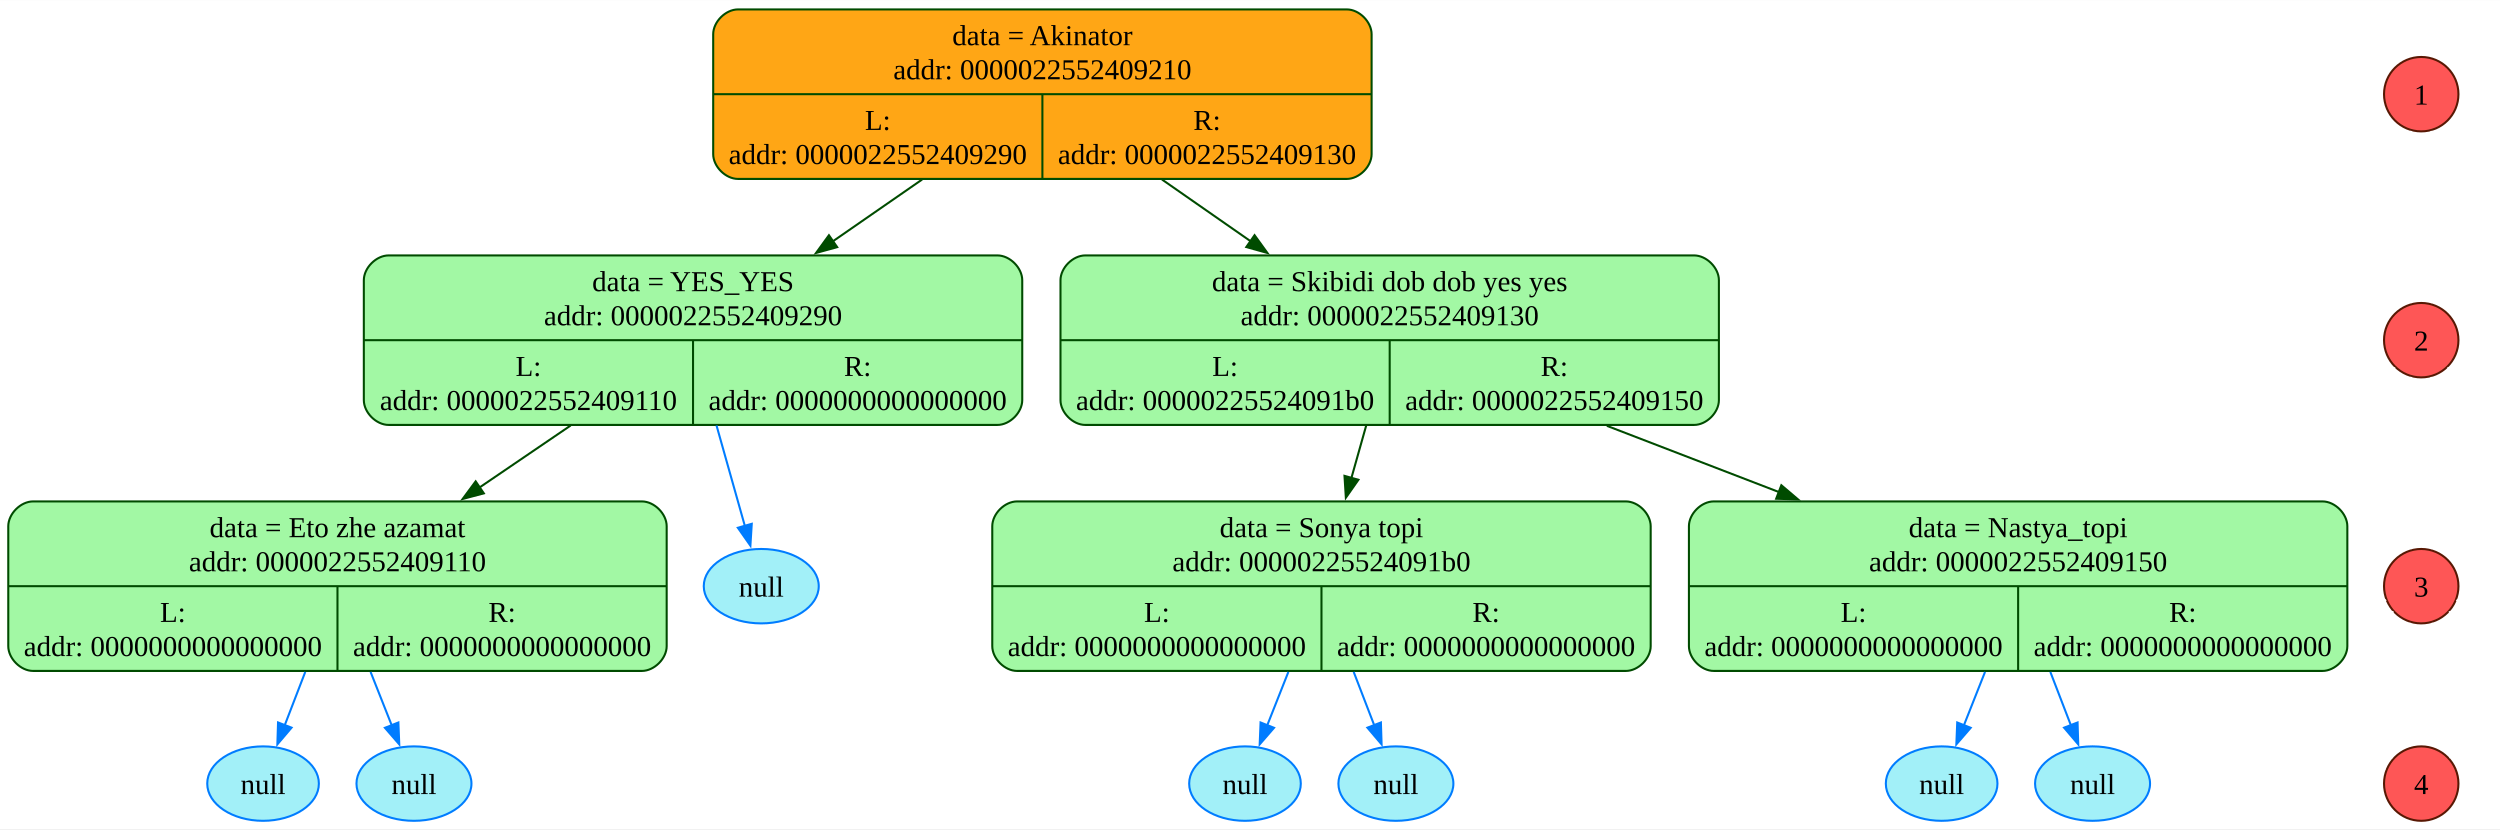
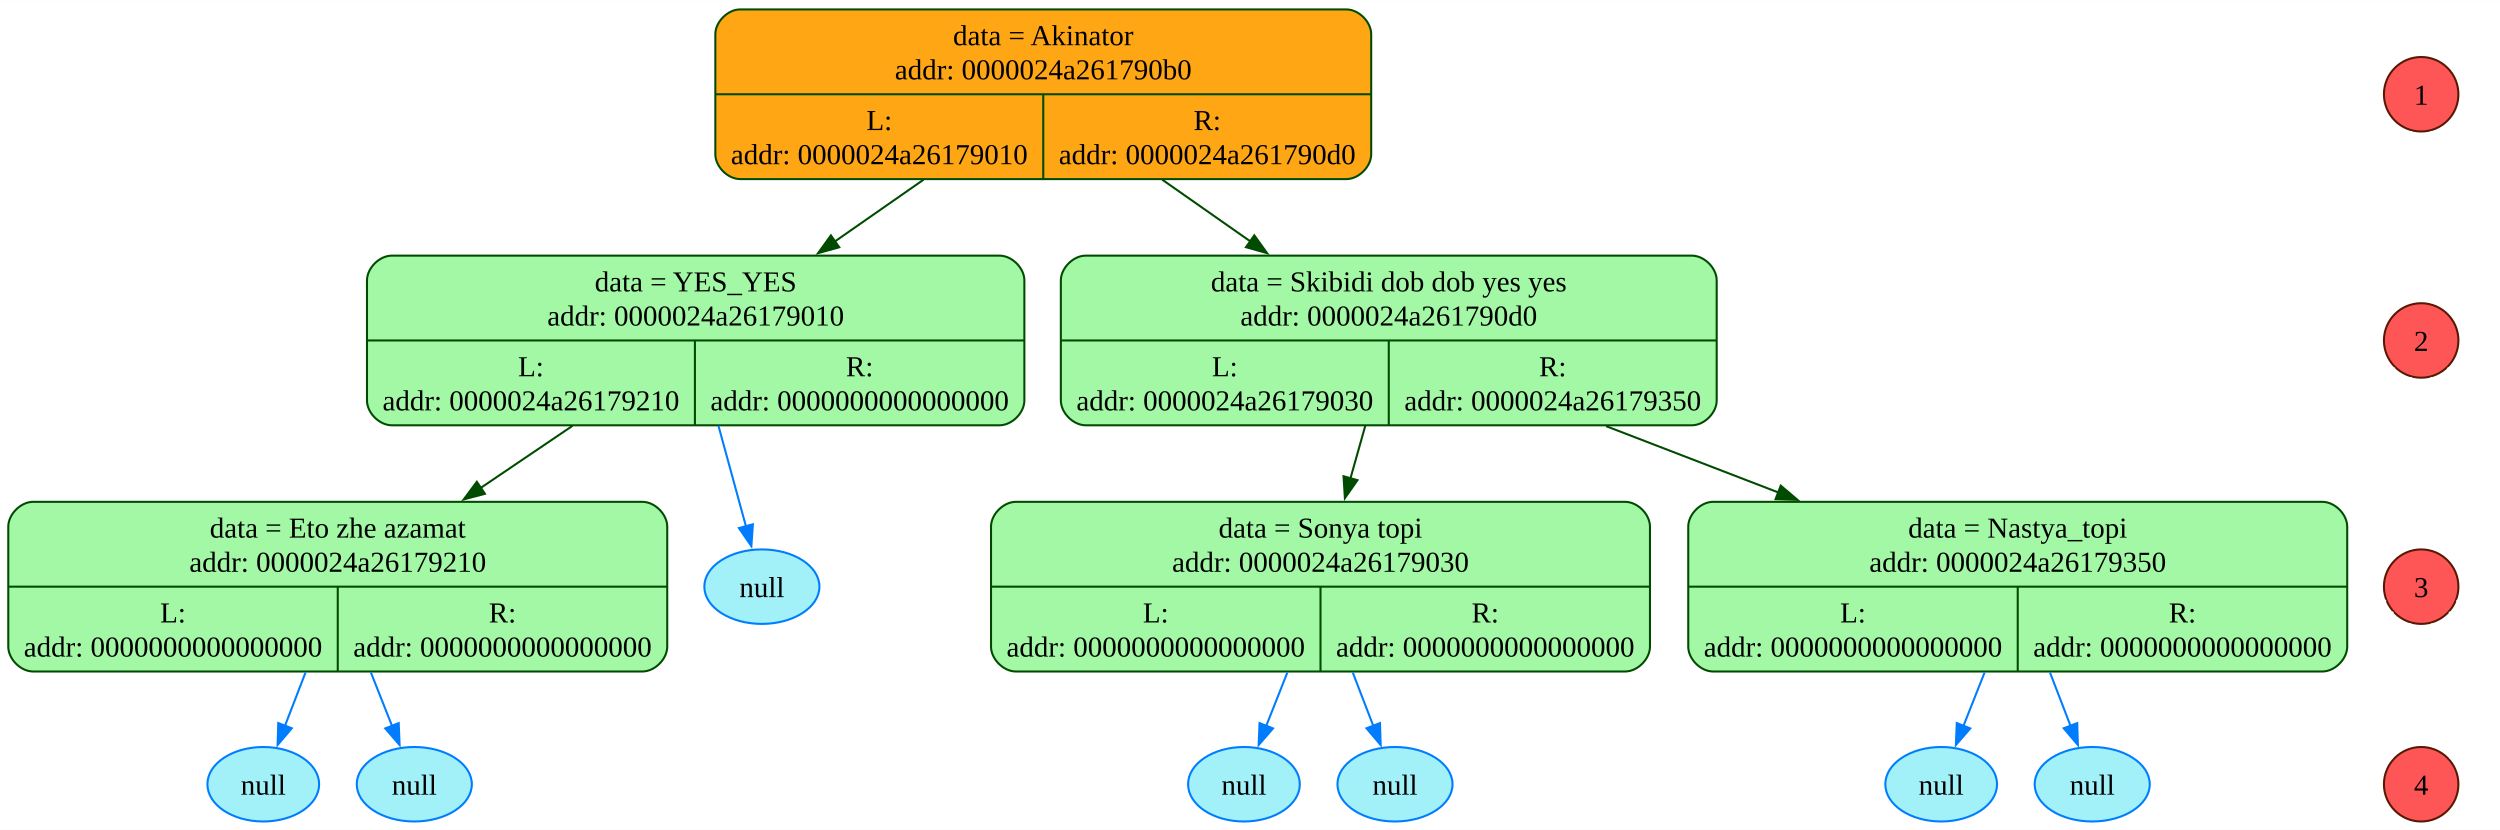
- <svg xmlns="http://www.w3.org/2000/svg" width="1209pt" height="401pt" viewBox="0.00 0.00 1209.35 401.00">
+ <svg xmlns="http://www.w3.org/2000/svg" width="1208pt" height="401pt" viewBox="0.00 0.00 1208.35 401.00">
  <g id="graph0" class="graph" transform="scale(1 1) rotate(0) translate(4 397)">
-     <polygon fill="white" stroke="none" points="-4,4 -4,-397 1205.35,-397 1205.35,4 -4,4" />
+     <polygon fill="white" stroke="none" points="-4,4 -4,-397 1204.35,-397 1204.35,4 -4,4" />
    <g id="node1" class="node">
-       <path fill="#ffa615" stroke="#004b00" d="M353,-310.5C353,-310.5 647.5,-310.5 647.5,-310.5 653.5,-310.5 659.5,-316.5 659.5,-322.5 659.5,-322.5 659.5,-380.5 659.5,-380.5 659.5,-386.5 653.5,-392.5 647.5,-392.5 647.5,-392.5 353,-392.5 353,-392.5 347,-392.5 341,-386.5 341,-380.5 341,-380.5 341,-322.5 341,-322.5 341,-316.5 347,-310.5 353,-310.5" />
+       <path fill="#ffa615" stroke="#004b00" d="M353.75,-310.5C353.75,-310.5 646.75,-310.5 646.75,-310.5 652.75,-310.5 658.75,-316.5 658.75,-322.5 658.75,-322.5 658.75,-380.5 658.75,-380.5 658.75,-386.5 652.75,-392.5 646.75,-392.5 646.75,-392.5 353.75,-392.5 353.75,-392.5 347.75,-392.5 341.75,-386.5 341.75,-380.5 341.75,-380.5 341.75,-322.5 341.75,-322.5 341.75,-316.5 347.75,-310.5 353.75,-310.5" />
      <text text-anchor="middle" x="500.25" y="-375.2" font-family="Times New Roman,serif" font-size="14.00">data = Akinator </text>
-       <text text-anchor="middle" x="500.25" y="-358.7" font-family="Times New Roman,serif" font-size="14.00"> addr: 0000022552409210</text>
-       <polyline fill="none" stroke="#004b00" points="341,-351.5 659.5,-351.5" />
-       <text text-anchor="middle" x="420.62" y="-334.2" font-family="Times New Roman,serif" font-size="14.00">L:</text>
-       <text text-anchor="middle" x="420.62" y="-317.7" font-family="Times New Roman,serif" font-size="14.00"> addr: 0000022552409290</text>
+       <text text-anchor="middle" x="500.25" y="-358.7" font-family="Times New Roman,serif" font-size="14.00"> addr: 0000024a261790b0</text>
+       <polyline fill="none" stroke="#004b00" points="341.75,-351.5 658.75,-351.5" />
+       <text text-anchor="middle" x="421" y="-334.2" font-family="Times New Roman,serif" font-size="14.00">L:</text>
+       <text text-anchor="middle" x="421" y="-317.7" font-family="Times New Roman,serif" font-size="14.00"> addr: 0000024a26179010</text>
      <polyline fill="none" stroke="#004b00" points="500.25,-310.5 500.25,-351.5" />
-       <text text-anchor="middle" x="579.88" y="-334.2" font-family="Times New Roman,serif" font-size="14.00">R: </text>
-       <text text-anchor="middle" x="579.88" y="-317.7" font-family="Times New Roman,serif" font-size="14.00"> addr: 0000022552409130</text>
+       <text text-anchor="middle" x="579.5" y="-334.2" font-family="Times New Roman,serif" font-size="14.00">R: </text>
+       <text text-anchor="middle" x="579.5" y="-317.7" font-family="Times New Roman,serif" font-size="14.00"> addr: 0000024a261790d0</text>
    </g>
    <g id="node4" class="node">
-       <path fill="#a2f8a4" stroke="#004b00" d="M184,-191.5C184,-191.5 478.5,-191.5 478.5,-191.5 484.5,-191.5 490.5,-197.5 490.5,-203.5 490.5,-203.5 490.5,-261.5 490.5,-261.5 490.5,-267.5 484.5,-273.5 478.5,-273.5 478.5,-273.5 184,-273.5 184,-273.5 178,-273.5 172,-267.5 172,-261.5 172,-261.5 172,-203.5 172,-203.5 172,-197.5 178,-191.5 184,-191.5" />
-       <text text-anchor="middle" x="331.25" y="-256.2" font-family="Times New Roman,serif" font-size="14.00">data = YES_YES </text>
-       <text text-anchor="middle" x="331.25" y="-239.7" font-family="Times New Roman,serif" font-size="14.00"> addr: 0000022552409290</text>
-       <polyline fill="none" stroke="#004b00" points="172,-232.5 490.5,-232.5" />
-       <text text-anchor="middle" x="251.62" y="-215.2" font-family="Times New Roman,serif" font-size="14.00">L:</text>
-       <text text-anchor="middle" x="251.62" y="-198.7" font-family="Times New Roman,serif" font-size="14.00"> addr: 0000022552409110</text>
-       <polyline fill="none" stroke="#004b00" points="331.25,-191.5 331.25,-232.5" />
-       <text text-anchor="middle" x="410.88" y="-215.2" font-family="Times New Roman,serif" font-size="14.00">R: </text>
-       <text text-anchor="middle" x="410.88" y="-198.7" font-family="Times New Roman,serif" font-size="14.00"> addr: 0000000000000000</text>
+       <path fill="#a2f8a4" stroke="#004b00" d="M185.38,-191.5C185.38,-191.5 479.12,-191.5 479.12,-191.5 485.12,-191.5 491.12,-197.5 491.12,-203.5 491.12,-203.5 491.12,-261.5 491.12,-261.5 491.12,-267.5 485.12,-273.5 479.12,-273.5 479.12,-273.5 185.38,-273.5 185.38,-273.5 179.38,-273.5 173.38,-267.5 173.38,-261.5 173.38,-261.5 173.38,-203.5 173.38,-203.5 173.38,-197.5 179.38,-191.5 185.38,-191.5" />
+       <text text-anchor="middle" x="332.25" y="-256.2" font-family="Times New Roman,serif" font-size="14.00">data = YES_YES </text>
+       <text text-anchor="middle" x="332.25" y="-239.7" font-family="Times New Roman,serif" font-size="14.00"> addr: 0000024a26179010</text>
+       <polyline fill="none" stroke="#004b00" points="173.38,-232.5 491.12,-232.5" />
+       <text text-anchor="middle" x="252.62" y="-215.2" font-family="Times New Roman,serif" font-size="14.00">L:</text>
+       <text text-anchor="middle" x="252.62" y="-198.7" font-family="Times New Roman,serif" font-size="14.00"> addr: 0000024a26179210</text>
+       <polyline fill="none" stroke="#004b00" points="331.88,-191.5 331.88,-232.5" />
+       <text text-anchor="middle" x="411.5" y="-215.2" font-family="Times New Roman,serif" font-size="14.00">R: </text>
+       <text text-anchor="middle" x="411.5" y="-198.7" font-family="Times New Roman,serif" font-size="14.00"> addr: 0000000000000000</text>
    </g>
    <g id="edge2" class="edge">
-       <path fill="none" stroke="#004b00" d="M442.09,-310.24C428.15,-300.58 413.14,-290.2 398.82,-280.28" />
-       <polygon fill="#004b00" stroke="#004b00" points="400.98,-277.51 390.76,-274.7 396.99,-283.27 400.98,-277.51" />
+       <path fill="none" stroke="#004b00" d="M442.43,-310.24C428.57,-300.58 413.66,-290.2 399.42,-280.28" />
+       <polygon fill="#004b00" stroke="#004b00" points="401.62,-277.55 391.41,-274.7 397.62,-283.29 401.62,-277.55" />
    </g>
    <g id="node5" class="node">
-       <path fill="#a2f8a4" stroke="#004b00" d="M521,-191.5C521,-191.5 815.5,-191.5 815.5,-191.5 821.5,-191.5 827.5,-197.5 827.5,-203.5 827.5,-203.5 827.5,-261.5 827.5,-261.5 827.5,-267.5 821.5,-273.5 815.5,-273.5 815.5,-273.5 521,-273.5 521,-273.5 515,-273.5 509,-267.5 509,-261.5 509,-261.5 509,-203.5 509,-203.5 509,-197.5 515,-191.5 521,-191.5" />
-       <text text-anchor="middle" x="668.25" y="-256.2" font-family="Times New Roman,serif" font-size="14.00">data = Skibidi dob dob yes yes </text>
-       <text text-anchor="middle" x="668.25" y="-239.7" font-family="Times New Roman,serif" font-size="14.00"> addr: 0000022552409130</text>
-       <polyline fill="none" stroke="#004b00" points="509,-232.5 827.5,-232.5" />
-       <text text-anchor="middle" x="588.62" y="-215.2" font-family="Times New Roman,serif" font-size="14.00">L:</text>
-       <text text-anchor="middle" x="588.62" y="-198.7" font-family="Times New Roman,serif" font-size="14.00"> addr: 00000225524091b0</text>
-       <polyline fill="none" stroke="#004b00" points="668.25,-191.5 668.25,-232.5" />
-       <text text-anchor="middle" x="747.88" y="-215.2" font-family="Times New Roman,serif" font-size="14.00">R: </text>
-       <text text-anchor="middle" x="747.88" y="-198.7" font-family="Times New Roman,serif" font-size="14.00"> addr: 0000022552409150</text>
+       <path fill="#a2f8a4" stroke="#004b00" d="M520.75,-191.5C520.75,-191.5 813.75,-191.5 813.75,-191.5 819.75,-191.5 825.75,-197.5 825.75,-203.5 825.75,-203.5 825.75,-261.5 825.75,-261.5 825.75,-267.5 819.75,-273.5 813.75,-273.5 813.75,-273.5 520.75,-273.5 520.75,-273.5 514.75,-273.5 508.75,-267.5 508.75,-261.5 508.75,-261.5 508.75,-203.5 508.75,-203.5 508.75,-197.5 514.75,-191.5 520.75,-191.5" />
+       <text text-anchor="middle" x="667.25" y="-256.2" font-family="Times New Roman,serif" font-size="14.00">data = Skibidi dob dob yes yes </text>
+       <text text-anchor="middle" x="667.25" y="-239.7" font-family="Times New Roman,serif" font-size="14.00"> addr: 0000024a261790d0</text>
+       <polyline fill="none" stroke="#004b00" points="508.75,-232.5 825.75,-232.5" />
+       <text text-anchor="middle" x="588" y="-215.2" font-family="Times New Roman,serif" font-size="14.00">L:</text>
+       <text text-anchor="middle" x="588" y="-198.7" font-family="Times New Roman,serif" font-size="14.00"> addr: 0000024a26179030</text>
+       <polyline fill="none" stroke="#004b00" points="667.25,-191.5 667.25,-232.5" />
+       <text text-anchor="middle" x="746.5" y="-215.2" font-family="Times New Roman,serif" font-size="14.00">R: </text>
+       <text text-anchor="middle" x="746.5" y="-198.7" font-family="Times New Roman,serif" font-size="14.00"> addr: 0000024a26179350</text>
    </g>
    <g id="edge3" class="edge">
-       <path fill="none" stroke="#004b00" d="M558.07,-310.24C571.93,-300.58 586.84,-290.2 601.08,-280.28" />
-       <polygon fill="#004b00" stroke="#004b00" points="602.88,-283.29 609.09,-274.7 598.88,-277.55 602.88,-283.29" />
+       <path fill="none" stroke="#004b00" d="M557.72,-310.24C571.5,-300.58 586.33,-290.2 600.48,-280.28" />
+       <polygon fill="#004b00" stroke="#004b00" points="602.25,-283.31 608.43,-274.71 598.23,-277.58 602.25,-283.31" />
    </g>
    <g id="node2" class="node">
-       <ellipse fill="#fe5656" stroke="#581804" cx="1167.25" cy="-351.5" rx="18" ry="18" />
-       <text text-anchor="middle" x="1167.25" y="-346.45" font-family="Times New Roman,serif" font-size="14.00">1</text>
+       <ellipse fill="#fe5656" stroke="#581804" cx="1166.25" cy="-351.5" rx="18" ry="18" />
+       <text text-anchor="middle" x="1166.25" y="-346.45" font-family="Times New Roman,serif" font-size="14.00">1</text>
    </g>
    <g id="node3" class="node">
-       <ellipse fill="#fe5656" stroke="#581804" cx="1167.25" cy="-232.5" rx="18" ry="18" />
-       <text text-anchor="middle" x="1167.25" y="-227.45" font-family="Times New Roman,serif" font-size="14.00">2</text>
+       <ellipse fill="#fe5656" stroke="#581804" cx="1166.25" cy="-232.5" rx="18" ry="18" />
+       <text text-anchor="middle" x="1166.25" y="-227.45" font-family="Times New Roman,serif" font-size="14.00">2</text>
    </g>
    <g id="edge1" class="edge">
-       <path fill="none" stroke="white" d="M1162.35,-333.74C1160.26,-314.88 1159.94,-283.96 1161.4,-261.44" />
-       <polygon fill="white" stroke="white" points="1164.86,-262 1162.22,-251.74 1157.89,-261.41 1164.86,-262" />
+       <path fill="none" stroke="white" d="M1161.35,-333.74C1159.26,-314.88 1158.94,-283.96 1160.4,-261.44" />
+       <polygon fill="white" stroke="white" points="1163.86,-262 1161.22,-251.74 1156.89,-261.41 1163.86,-262" />
    </g>
    <g id="edge4" class="edge">
-       <path fill="none" stroke="white" d="M1172.15,-333.74C1174.24,-314.88 1174.56,-283.96 1173.1,-261.44" />
-       <polygon fill="white" stroke="white" points="1176.61,-261.41 1172.28,-251.74 1169.64,-262 1176.61,-261.41" />
+       <path fill="none" stroke="white" d="M1171.15,-333.74C1173.24,-314.88 1173.56,-283.96 1172.1,-261.44" />
+       <polygon fill="white" stroke="white" points="1175.61,-261.41 1171.28,-251.74 1168.64,-262 1175.61,-261.41" />
    </g>
    <g id="node6" class="node">
-       <ellipse fill="#fe5656" stroke="#581804" cx="1167.25" cy="-113.5" rx="18" ry="18" />
-       <text text-anchor="middle" x="1167.25" y="-108.45" font-family="Times New Roman,serif" font-size="14.00">3</text>
+       <ellipse fill="#fe5656" stroke="#581804" cx="1166.25" cy="-113.5" rx="18" ry="18" />
+       <text text-anchor="middle" x="1166.25" y="-108.45" font-family="Times New Roman,serif" font-size="14.00">3</text>
    </g>
    <g id="edge5" class="edge">
-       <path fill="none" stroke="white" d="M1154.33,-219.42C1145.94,-200.15 1144.75,-162.14 1150.76,-137.54" />
-       <polygon fill="white" stroke="white" points="1154.05,-138.72 1153.81,-128.13 1147.4,-136.56 1154.05,-138.72" />
+       <path fill="none" stroke="white" d="M1153.33,-219.42C1144.94,-200.15 1143.75,-162.14 1149.76,-137.54" />
+       <polygon fill="white" stroke="white" points="1153.05,-138.72 1152.81,-128.13 1146.4,-136.56 1153.05,-138.72" />
    </g>
    <g id="edge8" class="edge">
-       <path fill="none" stroke="white" d="M1162.35,-214.74C1160.26,-195.88 1159.94,-164.96 1161.4,-142.44" />
-       <polygon fill="white" stroke="white" points="1164.86,-143 1162.22,-132.74 1157.89,-142.41 1164.86,-143" />
+       <path fill="none" stroke="white" d="M1161.35,-214.74C1159.26,-195.88 1158.94,-164.96 1160.4,-142.44" />
+       <polygon fill="white" stroke="white" points="1163.86,-143 1161.22,-132.74 1156.89,-142.41 1163.86,-143" />
    </g>
    <g id="edge13" class="edge">
-       <path fill="none" stroke="white" d="M1172.15,-214.74C1174.24,-195.88 1174.56,-164.96 1173.1,-142.44" />
-       <polygon fill="white" stroke="white" points="1176.61,-142.41 1172.28,-132.74 1169.64,-143 1176.61,-142.41" />
+       <path fill="none" stroke="white" d="M1171.15,-214.74C1173.24,-195.88 1173.56,-164.96 1172.1,-142.44" />
+       <polygon fill="white" stroke="white" points="1175.61,-142.41 1171.28,-132.74 1168.64,-143 1175.61,-142.41" />
    </g>
    <g id="edge16" class="edge">
-       <path fill="none" stroke="white" d="M1180.17,-219.42C1188.56,-200.15 1189.75,-162.14 1183.74,-137.54" />
-       <polygon fill="white" stroke="white" points="1187.1,-136.56 1180.69,-128.13 1180.45,-138.72 1187.1,-136.56" />
+       <path fill="none" stroke="white" d="M1179.17,-219.42C1187.56,-200.15 1188.75,-162.14 1182.74,-137.54" />
+       <polygon fill="white" stroke="white" points="1186.1,-136.56 1179.69,-128.13 1179.45,-138.72 1186.1,-136.56" />
    </g>
    <g id="node7" class="node">
      <path fill="#a2f8a4" stroke="#004b00" d="M12,-72.5C12,-72.5 306.5,-72.5 306.5,-72.5 312.5,-72.5 318.5,-78.5 318.5,-84.5 318.5,-84.5 318.5,-142.5 318.5,-142.5 318.5,-148.5 312.5,-154.5 306.5,-154.5 306.5,-154.5 12,-154.5 12,-154.5 6,-154.5 0,-148.5 0,-142.5 0,-142.5 0,-84.5 0,-84.5 0,-78.5 6,-72.5 12,-72.5" />
      <text text-anchor="middle" x="159.25" y="-137.2" font-family="Times New Roman,serif" font-size="14.00">data = Eto zhe azamat </text>
-       <text text-anchor="middle" x="159.25" y="-120.7" font-family="Times New Roman,serif" font-size="14.00"> addr: 0000022552409110</text>
+       <text text-anchor="middle" x="159.25" y="-120.7" font-family="Times New Roman,serif" font-size="14.00"> addr: 0000024a26179210</text>
      <polyline fill="none" stroke="#004b00" points="0,-113.5 318.5,-113.5" />
      <text text-anchor="middle" x="79.62" y="-96.2" font-family="Times New Roman,serif" font-size="14.00">L:</text>
      <text text-anchor="middle" x="79.62" y="-79.7" font-family="Times New Roman,serif" font-size="14.00"> addr: 0000000000000000</text>
      <polyline fill="none" stroke="#004b00" points="159.25,-72.5 159.25,-113.5" />
      <text text-anchor="middle" x="238.88" y="-96.2" font-family="Times New Roman,serif" font-size="14.00">R: </text>
      <text text-anchor="middle" x="238.88" y="-79.7" font-family="Times New Roman,serif" font-size="14.00"> addr: 0000000000000000</text>
    </g>
    <g id="edge6" class="edge">
-       <path fill="none" stroke="#004b00" d="M272.06,-191.24C257.87,-181.58 242.6,-171.2 228.02,-161.28" />
-       <polygon fill="#004b00" stroke="#004b00" points="230.04,-158.42 219.8,-155.69 226.1,-164.21 230.04,-158.42" />
+       <path fill="none" stroke="#004b00" d="M272.71,-191.24C258.44,-181.58 243.08,-171.2 228.42,-161.28" />
+       <polygon fill="#004b00" stroke="#004b00" points="230.39,-158.39 220.15,-155.69 226.47,-164.19 230.39,-158.39" />
    </g>
    <g id="node8" class="node">
      <ellipse fill="#a2f0f8" stroke="#007cff" cx="364.25" cy="-113.5" rx="27.81" ry="18" />
      <text text-anchor="middle" x="364.25" y="-108.45" font-family="Times New Roman,serif" font-size="14.00"> null</text>
    </g>
    <g id="edge7" class="edge">
-       <path fill="none" stroke="#007cff" d="M342.61,-191.24C347.14,-175.17 352.24,-157.07 356.36,-142.48" />
-       <polygon fill="#007cff" stroke="#007cff" points="359.66,-143.67 359,-133.1 352.92,-141.77 359.66,-143.67" />
+       <path fill="none" stroke="#007cff" d="M343.26,-191.24C347.66,-175.17 352.61,-157.07 356.6,-142.48" />
+       <polygon fill="#007cff" stroke="#007cff" points="359.9,-143.67 359.16,-133.1 353.15,-141.82 359.9,-143.67" />
    </g>
    <g id="node12" class="node">
-       <path fill="#a2f8a4" stroke="#004b00" d="M488,-72.5C488,-72.5 782.5,-72.5 782.5,-72.5 788.5,-72.5 794.5,-78.5 794.5,-84.5 794.5,-84.5 794.5,-142.5 794.5,-142.5 794.5,-148.5 788.5,-154.5 782.5,-154.5 782.5,-154.5 488,-154.5 488,-154.5 482,-154.5 476,-148.5 476,-142.5 476,-142.5 476,-84.5 476,-84.5 476,-78.5 482,-72.5 488,-72.5" />
-       <text text-anchor="middle" x="635.25" y="-137.2" font-family="Times New Roman,serif" font-size="14.00">data = Sonya topi </text>
-       <text text-anchor="middle" x="635.25" y="-120.7" font-family="Times New Roman,serif" font-size="14.00"> addr: 00000225524091b0</text>
-       <polyline fill="none" stroke="#004b00" points="476,-113.5 794.5,-113.5" />
-       <text text-anchor="middle" x="555.62" y="-96.2" font-family="Times New Roman,serif" font-size="14.00">L:</text>
-       <text text-anchor="middle" x="555.62" y="-79.7" font-family="Times New Roman,serif" font-size="14.00"> addr: 0000000000000000</text>
-       <polyline fill="none" stroke="#004b00" points="635.25,-72.5 635.25,-113.5" />
-       <text text-anchor="middle" x="714.88" y="-96.2" font-family="Times New Roman,serif" font-size="14.00">R: </text>
-       <text text-anchor="middle" x="714.88" y="-79.7" font-family="Times New Roman,serif" font-size="14.00"> addr: 0000000000000000</text>
+       <path fill="#a2f8a4" stroke="#004b00" d="M487,-72.5C487,-72.5 781.5,-72.5 781.5,-72.5 787.5,-72.5 793.5,-78.5 793.5,-84.5 793.5,-84.5 793.5,-142.5 793.5,-142.5 793.5,-148.5 787.5,-154.5 781.5,-154.5 781.5,-154.5 487,-154.5 487,-154.5 481,-154.5 475,-148.5 475,-142.5 475,-142.5 475,-84.5 475,-84.5 475,-78.5 481,-72.5 487,-72.5" />
+       <text text-anchor="middle" x="634.25" y="-137.2" font-family="Times New Roman,serif" font-size="14.00">data = Sonya topi </text>
+       <text text-anchor="middle" x="634.25" y="-120.7" font-family="Times New Roman,serif" font-size="14.00"> addr: 0000024a26179030</text>
+       <polyline fill="none" stroke="#004b00" points="475,-113.5 793.5,-113.5" />
+       <text text-anchor="middle" x="554.62" y="-96.2" font-family="Times New Roman,serif" font-size="14.00">L:</text>
+       <text text-anchor="middle" x="554.62" y="-79.7" font-family="Times New Roman,serif" font-size="14.00"> addr: 0000000000000000</text>
+       <polyline fill="none" stroke="#004b00" points="634.25,-72.5 634.25,-113.5" />
+       <text text-anchor="middle" x="713.88" y="-96.2" font-family="Times New Roman,serif" font-size="14.00">R: </text>
+       <text text-anchor="middle" x="713.88" y="-79.7" font-family="Times New Roman,serif" font-size="14.00"> addr: 0000000000000000</text>
    </g>
    <g id="edge14" class="edge">
-       <path fill="none" stroke="#004b00" d="M656.89,-191.24C654.59,-183.05 652.13,-174.34 649.73,-165.84" />
-       <polygon fill="#004b00" stroke="#004b00" points="653.12,-164.97 647.04,-156.3 646.38,-166.87 653.12,-164.97" />
+       <path fill="none" stroke="#004b00" d="M655.89,-191.24C653.59,-183.05 651.13,-174.34 648.73,-165.84" />
+       <polygon fill="#004b00" stroke="#004b00" points="652.12,-164.97 646.04,-156.3 645.38,-166.87 652.12,-164.97" />
    </g>
    <g id="node13" class="node">
-       <path fill="#a2f8a4" stroke="#004b00" d="M825,-72.5C825,-72.5 1119.5,-72.5 1119.5,-72.5 1125.5,-72.5 1131.5,-78.5 1131.5,-84.5 1131.5,-84.5 1131.5,-142.5 1131.5,-142.5 1131.5,-148.5 1125.5,-154.5 1119.5,-154.5 1119.5,-154.5 825,-154.5 825,-154.5 819,-154.5 813,-148.5 813,-142.5 813,-142.5 813,-84.5 813,-84.5 813,-78.5 819,-72.5 825,-72.5" />
-       <text text-anchor="middle" x="972.25" y="-137.2" font-family="Times New Roman,serif" font-size="14.00">data = Nastya_topi </text>
-       <text text-anchor="middle" x="972.25" y="-120.7" font-family="Times New Roman,serif" font-size="14.00"> addr: 0000022552409150</text>
-       <polyline fill="none" stroke="#004b00" points="813,-113.5 1131.5,-113.5" />
-       <text text-anchor="middle" x="892.62" y="-96.2" font-family="Times New Roman,serif" font-size="14.00">L:</text>
-       <text text-anchor="middle" x="892.62" y="-79.7" font-family="Times New Roman,serif" font-size="14.00"> addr: 0000000000000000</text>
-       <polyline fill="none" stroke="#004b00" points="972.25,-72.5 972.25,-113.5" />
-       <text text-anchor="middle" x="1051.88" y="-96.2" font-family="Times New Roman,serif" font-size="14.00">R: </text>
-       <text text-anchor="middle" x="1051.88" y="-79.7" font-family="Times New Roman,serif" font-size="14.00"> addr: 0000000000000000</text>
+       <path fill="#a2f8a4" stroke="#004b00" d="M824,-72.5C824,-72.5 1118.5,-72.5 1118.5,-72.5 1124.5,-72.5 1130.5,-78.5 1130.5,-84.5 1130.5,-84.5 1130.5,-142.5 1130.5,-142.5 1130.5,-148.5 1124.5,-154.5 1118.5,-154.5 1118.5,-154.5 824,-154.5 824,-154.5 818,-154.5 812,-148.5 812,-142.5 812,-142.5 812,-84.5 812,-84.5 812,-78.5 818,-72.5 824,-72.5" />
+       <text text-anchor="middle" x="971.25" y="-137.2" font-family="Times New Roman,serif" font-size="14.00">data = Nastya_topi </text>
+       <text text-anchor="middle" x="971.25" y="-120.7" font-family="Times New Roman,serif" font-size="14.00"> addr: 0000024a26179350</text>
+       <polyline fill="none" stroke="#004b00" points="812,-113.5 1130.5,-113.5" />
+       <text text-anchor="middle" x="891.62" y="-96.2" font-family="Times New Roman,serif" font-size="14.00">L:</text>
+       <text text-anchor="middle" x="891.62" y="-79.7" font-family="Times New Roman,serif" font-size="14.00"> addr: 0000000000000000</text>
+       <polyline fill="none" stroke="#004b00" points="971.25,-72.5 971.25,-113.5" />
+       <text text-anchor="middle" x="1050.88" y="-96.2" font-family="Times New Roman,serif" font-size="14.00">R: </text>
+       <text text-anchor="middle" x="1050.88" y="-79.7" font-family="Times New Roman,serif" font-size="14.00"> addr: 0000000000000000</text>
    </g>
    <g id="edge15" class="edge">
-       <path fill="none" stroke="#004b00" d="M773.3,-191.07C800.23,-180.7 829.35,-169.5 856.78,-158.94" />
-       <polygon fill="#004b00" stroke="#004b00" points="857.71,-162.33 865.79,-155.47 855.2,-155.8 857.71,-162.33" />
+       <path fill="none" stroke="#004b00" d="M772.3,-191.07C799.23,-180.7 828.35,-169.5 855.78,-158.94" />
+       <polygon fill="#004b00" stroke="#004b00" points="856.71,-162.33 864.79,-155.47 854.2,-155.8 856.71,-162.33" />
    </g>
    <g id="node9" class="node">
-       <ellipse fill="#fe5656" stroke="#581804" cx="1167.25" cy="-18" rx="18" ry="18" />
-       <text text-anchor="middle" x="1167.25" y="-12.95" font-family="Times New Roman,serif" font-size="14.00">4</text>
+       <ellipse fill="#fe5656" stroke="#581804" cx="1166.25" cy="-18" rx="18" ry="18" />
+       <text text-anchor="middle" x="1166.25" y="-12.95" font-family="Times New Roman,serif" font-size="14.00">4</text>
    </g>
    <g id="edge9" class="edge">
-       <path fill="none" stroke="white" d="M1150.19,-106.93C1130.93,-92.54 1128.34,-53.8 1142.42,-32.87" />
-       <polygon fill="white" stroke="white" points="1144.78,-35.47 1149.04,-25.77 1139.66,-30.7 1144.78,-35.47" />
+       <path fill="none" stroke="white" d="M1149.19,-106.93C1129.93,-92.54 1127.34,-53.8 1141.42,-32.87" />
+       <polygon fill="white" stroke="white" points="1143.78,-35.47 1148.04,-25.77 1138.66,-30.7 1143.78,-35.47" />
    </g>
    <g id="edge12" class="edge">
-       <path fill="none" stroke="white" d="M1153.59,-101.41C1146.31,-86.51 1145.06,-59.7 1149.84,-40.71" />
-       <polygon fill="white" stroke="white" points="1153.06,-42.1 1153.09,-31.51 1146.46,-39.77 1153.06,-42.1" />
+       <path fill="none" stroke="white" d="M1152.59,-101.41C1145.31,-86.51 1144.06,-59.7 1148.84,-40.71" />
+       <polygon fill="white" stroke="white" points="1152.06,-42.1 1152.09,-31.51 1145.46,-39.77 1152.06,-42.1" />
    </g>
    <g id="edge17" class="edge">
-       <path fill="none" stroke="white" d="M1161.93,-95.78C1160.41,-82.22 1160.1,-62.81 1161.01,-46.9" />
-       <polygon fill="white" stroke="white" points="1164.49,-47.33 1161.83,-37.08 1157.51,-46.76 1164.49,-47.33" />
+       <path fill="none" stroke="white" d="M1160.93,-95.78C1159.41,-82.22 1159.1,-62.81 1160.01,-46.9" />
+       <polygon fill="white" stroke="white" points="1163.49,-47.33 1160.83,-37.08 1156.51,-46.76 1163.49,-47.33" />
    </g>
    <g id="edge20" class="edge">
-       <path fill="none" stroke="white" d="M1172.57,-95.78C1174.09,-82.22 1174.4,-62.81 1173.49,-46.9" />
-       <polygon fill="white" stroke="white" points="1176.99,-46.76 1172.67,-37.08 1170.01,-47.33 1176.99,-46.76" />
+       <path fill="none" stroke="white" d="M1171.57,-95.78C1173.09,-82.22 1173.4,-62.81 1172.49,-46.9" />
+       <polygon fill="white" stroke="white" points="1175.99,-46.76 1171.67,-37.08 1169.01,-47.33 1175.99,-46.76" />
    </g>
    <g id="edge21" class="edge">
-       <path fill="none" stroke="white" d="M1180.91,-101.41C1188.19,-86.51 1189.44,-59.7 1184.66,-40.71" />
-       <polygon fill="white" stroke="white" points="1188.04,-39.77 1181.41,-31.51 1181.44,-42.1 1188.04,-39.77" />
+       <path fill="none" stroke="white" d="M1179.91,-101.41C1187.19,-86.51 1188.44,-59.7 1183.66,-40.71" />
+       <polygon fill="white" stroke="white" points="1187.04,-39.77 1180.41,-31.51 1180.44,-42.1 1187.04,-39.77" />
    </g>
    <g id="edge24" class="edge">
-       <path fill="none" stroke="white" d="M1184.31,-106.93C1203.57,-92.54 1206.16,-53.8 1192.08,-32.87" />
-       <polygon fill="white" stroke="white" points="1194.84,-30.7 1185.46,-25.77 1189.72,-35.47 1194.84,-30.7" />
+       <path fill="none" stroke="white" d="M1183.31,-106.93C1202.57,-92.54 1205.16,-53.8 1191.08,-32.87" />
+       <polygon fill="white" stroke="white" points="1193.84,-30.7 1184.46,-25.77 1188.72,-35.47 1193.84,-30.7" />
    </g>
    <g id="node10" class="node">
      <ellipse fill="#a2f0f8" stroke="#007cff" cx="123.25" cy="-18" rx="27" ry="18" />
      <text text-anchor="middle" x="123.25" y="-12.95" font-family="Times New Roman,serif" font-size="14.00">null</text>
    </g>
    <g id="edge10" class="edge">
      <path fill="none" stroke="#007cff" d="M143.67,-72.03C140.31,-63.31 136.84,-54.29 133.73,-46.22" />
      <polygon fill="#007cff" stroke="#007cff" points="137.03,-45.06 130.17,-36.98 130.5,-47.57 137.03,-45.06" />
    </g>
    <g id="node11" class="node">
      <ellipse fill="#a2f0f8" stroke="#007cff" cx="196.25" cy="-18" rx="27.81" ry="18" />
      <text text-anchor="middle" x="196.25" y="-12.95" font-family="Times New Roman,serif" font-size="14.00"> null</text>
    </g>
    <g id="edge11" class="edge">
      <path fill="none" stroke="#007cff" d="M175.26,-72.03C178.71,-63.31 182.28,-54.29 185.48,-46.22" />
      <polygon fill="#007cff" stroke="#007cff" points="188.71,-47.56 189.14,-36.98 182.2,-44.99 188.71,-47.56" />
    </g>
    <g id="node14" class="node">
-       <ellipse fill="#a2f0f8" stroke="#007cff" cx="598.25" cy="-18" rx="27" ry="18" />
-       <text text-anchor="middle" x="598.25" y="-12.95" font-family="Times New Roman,serif" font-size="14.00">null</text>
+       <ellipse fill="#a2f0f8" stroke="#007cff" cx="597.25" cy="-18" rx="27" ry="18" />
+       <text text-anchor="middle" x="597.25" y="-12.95" font-family="Times New Roman,serif" font-size="14.00">null</text>
    </g>
    <g id="edge18" class="edge">
-       <path fill="none" stroke="#007cff" d="M619.24,-72.03C615.79,-63.31 612.22,-54.29 609.02,-46.22" />
-       <polygon fill="#007cff" stroke="#007cff" points="612.3,-44.99 605.36,-36.98 605.79,-47.56 612.3,-44.99" />
+       <path fill="none" stroke="#007cff" d="M618.24,-72.03C614.79,-63.31 611.22,-54.29 608.02,-46.22" />
+       <polygon fill="#007cff" stroke="#007cff" points="611.3,-44.99 604.36,-36.98 604.79,-47.56 611.3,-44.99" />
    </g>
    <g id="node15" class="node">
-       <ellipse fill="#a2f0f8" stroke="#007cff" cx="671.25" cy="-18" rx="27.81" ry="18" />
-       <text text-anchor="middle" x="671.25" y="-12.95" font-family="Times New Roman,serif" font-size="14.00"> null</text>
+       <ellipse fill="#a2f0f8" stroke="#007cff" cx="670.25" cy="-18" rx="27.81" ry="18" />
+       <text text-anchor="middle" x="670.25" y="-12.95" font-family="Times New Roman,serif" font-size="14.00"> null</text>
    </g>
    <g id="edge19" class="edge">
-       <path fill="none" stroke="#007cff" d="M650.83,-72.03C654.19,-63.31 657.66,-54.29 660.77,-46.22" />
-       <polygon fill="#007cff" stroke="#007cff" points="664,-47.57 664.33,-36.98 657.47,-45.06 664,-47.57" />
+       <path fill="none" stroke="#007cff" d="M649.83,-72.03C653.19,-63.31 656.66,-54.29 659.77,-46.22" />
+       <polygon fill="#007cff" stroke="#007cff" points="663,-47.57 663.33,-36.98 656.47,-45.06 663,-47.57" />
    </g>
    <g id="node16" class="node">
-       <ellipse fill="#a2f0f8" stroke="#007cff" cx="935.25" cy="-18" rx="27" ry="18" />
-       <text text-anchor="middle" x="935.25" y="-12.95" font-family="Times New Roman,serif" font-size="14.00">null</text>
+       <ellipse fill="#a2f0f8" stroke="#007cff" cx="934.25" cy="-18" rx="27" ry="18" />
+       <text text-anchor="middle" x="934.25" y="-12.95" font-family="Times New Roman,serif" font-size="14.00">null</text>
    </g>
    <g id="edge22" class="edge">
-       <path fill="none" stroke="#007cff" d="M956.24,-72.03C952.79,-63.31 949.22,-54.29 946.02,-46.22" />
-       <polygon fill="#007cff" stroke="#007cff" points="949.3,-44.99 942.36,-36.98 942.79,-47.56 949.3,-44.99" />
+       <path fill="none" stroke="#007cff" d="M955.24,-72.03C951.79,-63.31 948.22,-54.29 945.02,-46.22" />
+       <polygon fill="#007cff" stroke="#007cff" points="948.3,-44.99 941.36,-36.98 941.79,-47.56 948.3,-44.99" />
    </g>
    <g id="node17" class="node">
-       <ellipse fill="#a2f0f8" stroke="#007cff" cx="1008.25" cy="-18" rx="27.81" ry="18" />
-       <text text-anchor="middle" x="1008.25" y="-12.95" font-family="Times New Roman,serif" font-size="14.00"> null</text>
+       <ellipse fill="#a2f0f8" stroke="#007cff" cx="1007.25" cy="-18" rx="27.81" ry="18" />
+       <text text-anchor="middle" x="1007.25" y="-12.95" font-family="Times New Roman,serif" font-size="14.00"> null</text>
    </g>
    <g id="edge23" class="edge">
-       <path fill="none" stroke="#007cff" d="M987.83,-72.03C991.19,-63.31 994.66,-54.29 997.77,-46.22" />
-       <polygon fill="#007cff" stroke="#007cff" points="1001,-47.57 1001.33,-36.98 994.47,-45.06 1001,-47.57" />
+       <path fill="none" stroke="#007cff" d="M986.83,-72.03C990.19,-63.31 993.66,-54.29 996.77,-46.22" />
+       <polygon fill="#007cff" stroke="#007cff" points="1000,-47.57 1000.33,-36.98 993.47,-45.06 1000,-47.57" />
    </g>
  </g>
</svg>
